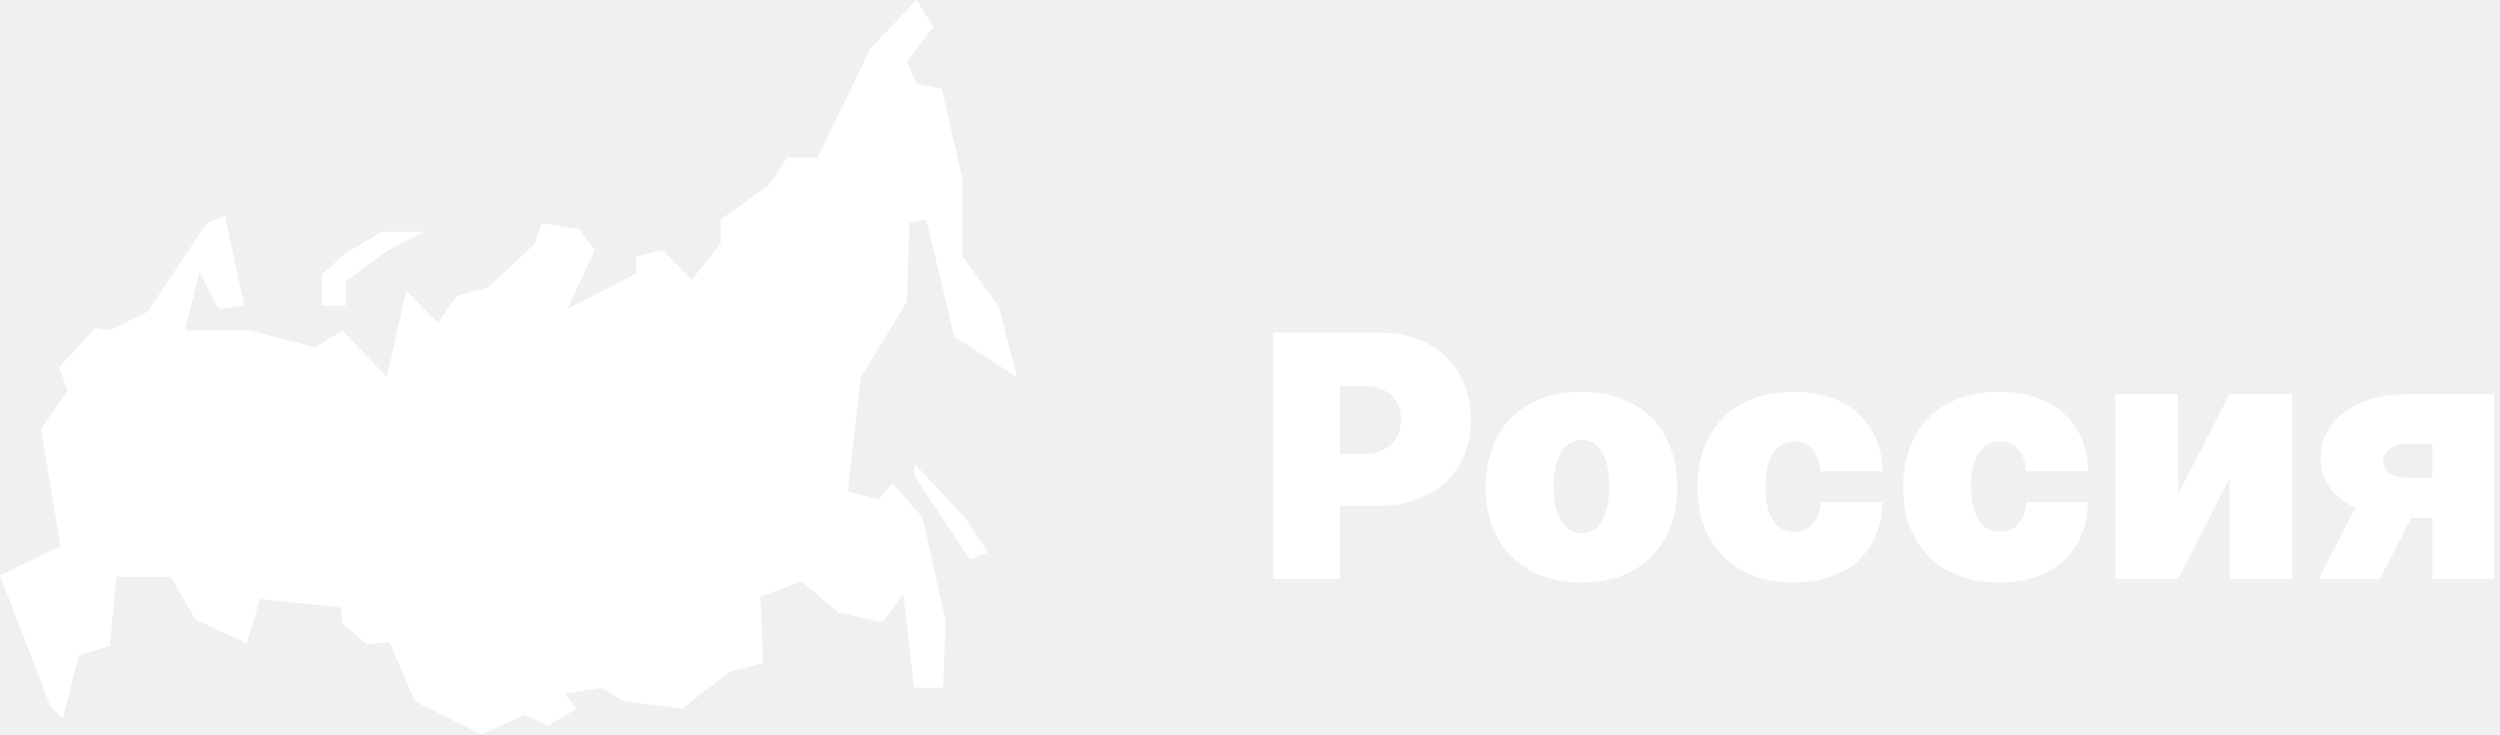
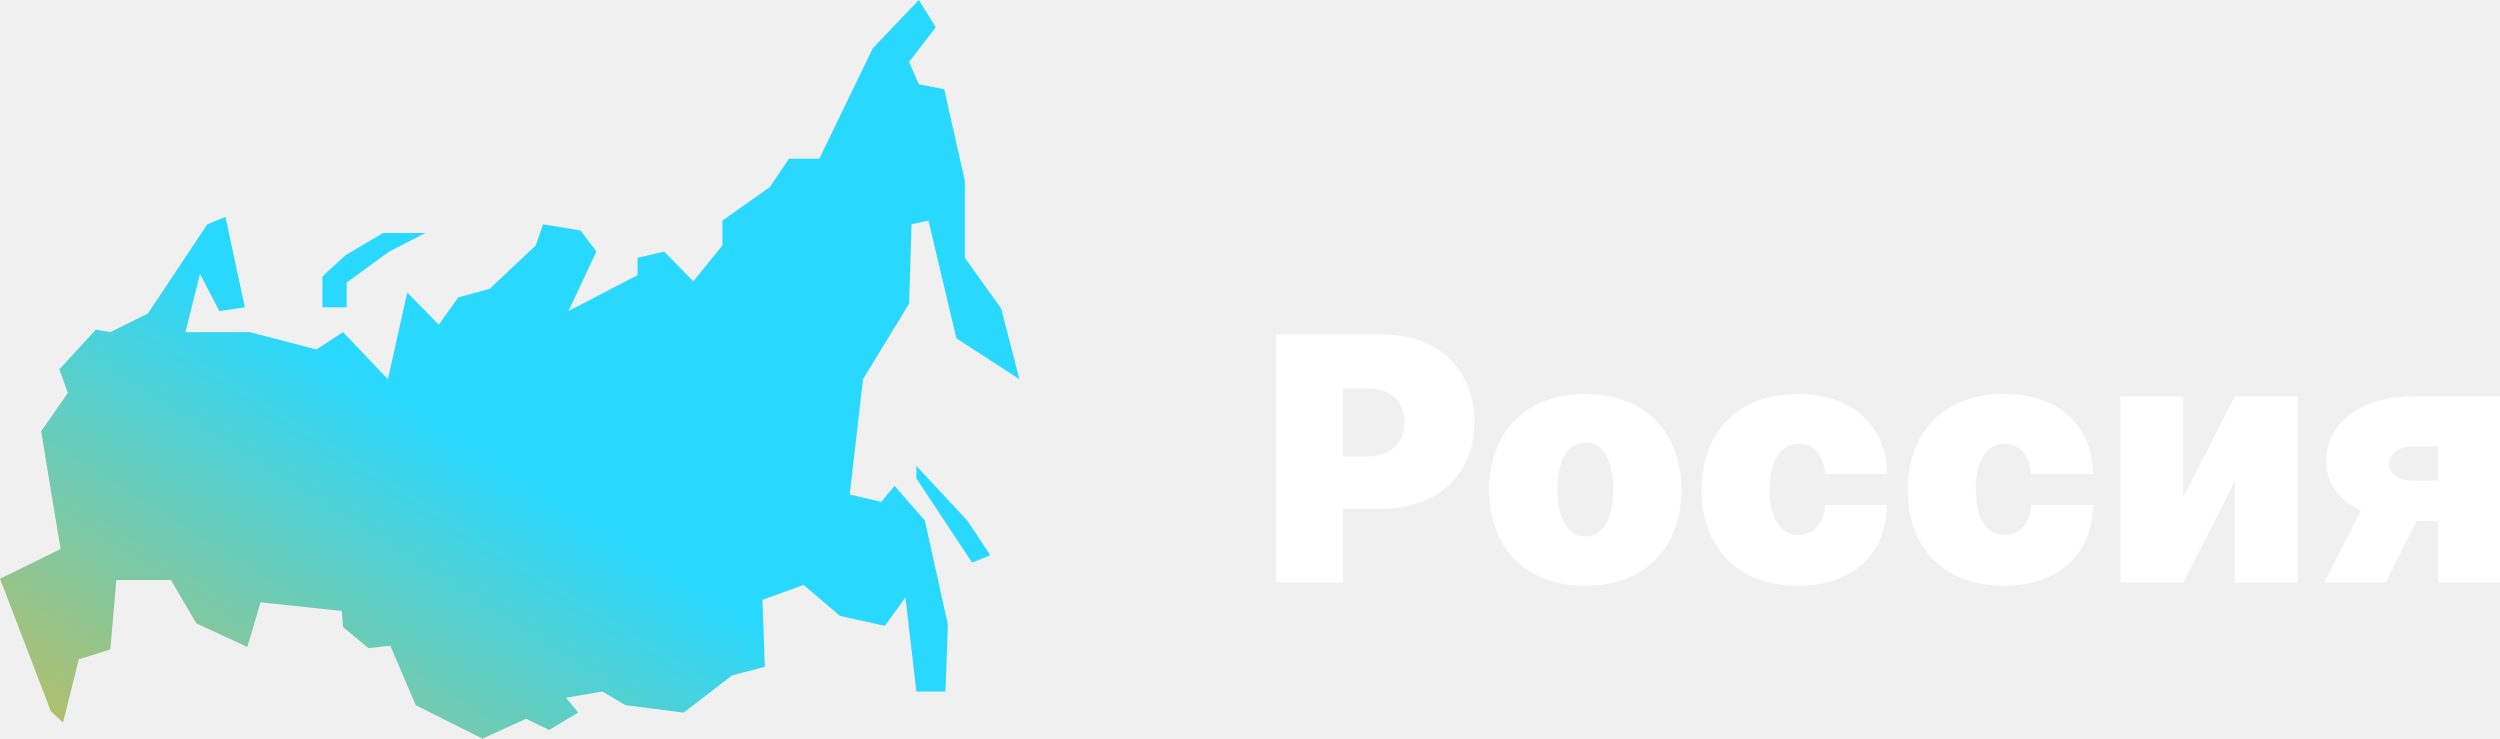
- <svg xmlns="http://www.w3.org/2000/svg" width="177" height="52" viewBox="0 0 177 52" fill="none">
-   <path d="M7.791 23.383L10.445 22.074L14.64 15.792L15.924 15.268L17.294 21.638L15.496 21.899L14.126 19.282L13.099 23.383H17.636L22.345 24.604L24.228 23.383L27.396 26.698L28.766 20.591L30.992 22.859L32.361 20.94L34.587 20.329L37.841 17.275L38.354 15.792L41.008 16.228L42.121 17.711L40.152 21.899L45.032 19.369V18.148L46.916 17.711L48.97 19.805L51.025 17.275V15.53L54.364 13.175L55.734 11.168H57.874L61.641 3.403L64.894 0L66.093 1.919L64.209 4.362L64.894 5.933L66.692 6.282L68.147 12.738V18.148L70.716 21.725L72 26.698L67.548 23.819L65.579 15.53L64.38 15.792L64.209 21.376L60.956 26.698L60.014 34.812L62.24 35.336L63.182 34.201L65.322 36.644L66.949 43.973L66.778 48.685H64.723L63.952 42.054L62.497 44.06L59.329 43.362L56.761 41.181L53.85 42.228L54.021 46.94L51.71 47.55L48.285 50.168L44.176 49.644L42.549 48.685L39.981 49.121L40.837 50.168L38.782 51.389L37.156 50.604L34.074 52L29.365 49.644L27.567 45.456L26.026 45.631L24.228 44.148L24.143 43.013L18.407 42.403L17.465 45.544L13.869 43.886L12.071 40.832H8.219L7.791 45.718L5.565 46.416L4.452 50.866L3.596 50.081L0 40.745L4.281 38.651L3.596 34.55L2.911 30.362L4.794 27.658L4.195 26L6.763 23.208L7.791 23.383ZM64.723 33.678L68.661 39.611L69.945 39.087L68.319 36.644L64.723 32.805V33.678ZM24.485 21.638V19.893L27.482 17.711L30.05 16.403H27.053L24.399 17.973L22.773 19.456V21.638H24.485Z" fill="white" />
-   <path d="M90.125 41H94.864V35.819H97.489C101.469 35.819 104.136 33.475 104.136 29.716C104.136 26 101.537 23.546 97.659 23.546H90.125V41ZM94.864 32.137V27.33H96.534C98.196 27.33 99.193 28.216 99.193 29.716C99.193 31.208 98.196 32.137 96.534 32.137H94.864Z" fill="white" />
-   <path d="M111.969 41.239C116.23 41.239 118.753 38.512 118.753 34.489C118.753 30.466 116.23 27.739 111.969 27.739C107.707 27.739 105.185 30.466 105.185 34.489C105.185 38.512 107.707 41.239 111.969 41.239ZM112.003 37.762C110.741 37.762 109.991 36.509 109.991 34.455C109.991 32.401 110.741 31.148 112.003 31.148C113.196 31.148 113.946 32.401 113.946 34.455C113.946 36.509 113.196 37.762 112.003 37.762Z" fill="white" />
-   <path d="M126.969 41.239C130.847 41.239 133.224 39.015 133.276 35.546H128.912C128.81 36.918 128.068 37.66 127.037 37.66C125.801 37.66 124.991 36.603 124.991 34.455C124.991 32.307 125.801 31.25 127.037 31.25C128.077 31.25 128.784 31.992 128.912 33.364H133.276C133.25 29.955 130.821 27.739 126.969 27.739C122.707 27.739 120.185 30.466 120.185 34.489C120.185 38.512 122.707 41.239 126.969 41.239Z" fill="white" />
-   <path d="M141.523 41.239C145.401 41.239 147.779 39.015 147.83 35.546H143.467C143.364 36.918 142.623 37.66 141.592 37.66C140.356 37.66 139.546 36.603 139.546 34.455C139.546 32.307 140.356 31.25 141.592 31.25C142.631 31.25 143.339 31.992 143.467 33.364H147.83C147.805 29.955 145.376 27.739 141.523 27.739C137.262 27.739 134.739 30.466 134.739 34.489C134.739 38.512 137.262 41.239 141.523 41.239Z" fill="white" />
-   <path d="M154.203 35V27.91H149.771V41H154.203L157.851 33.875V41H162.283V27.91H157.851L154.203 35Z" fill="white" />
-   <path d="M172.212 41H176.575V27.91H170.439C166.663 27.91 164.277 29.819 164.303 32.478C164.286 33.969 165.18 35.205 166.749 35.938L164.166 41H168.496L170.703 36.671H172.212V41ZM172.212 33.841H170.541C169.288 33.841 168.709 33.228 168.734 32.648C168.709 32.103 169.254 31.421 170.439 31.421H172.212V33.841Z" fill="white" />
+ <svg xmlns="http://www.w3.org/2000/svg" width="176" height="52" fill="none">
+   <path d="M89.832 41h4.723V35.82h2.616c3.967 0 6.626-2.344 6.626-6.103 0-3.716-2.591-6.17-6.456-6.17h-7.51V41zm4.723-8.863V27.33h1.665c1.656 0 2.65.886 2.65 2.386 0 1.492-.994 2.42-2.65 2.42h-1.665zM111.604 41.24c4.248 0 6.762-2.728 6.762-6.75 0-4.024-2.514-6.75-6.762-6.75-4.247 0-6.762 2.726-6.762 6.75 0 4.022 2.515 6.75 6.762 6.75zm.034-3.478c-1.257 0-2.005-1.253-2.005-3.307 0-2.054.748-3.307 2.005-3.307 1.189 0 1.937 1.253 1.937 3.307 0 2.054-.748 3.307-1.937 3.307zM126.555 41.24c3.865 0 6.236-2.225 6.287-5.694h-4.35c-.102 1.372-.841 2.114-1.869 2.114-1.232 0-2.039-1.057-2.039-3.205s.807-3.205 2.039-3.205c1.037 0 1.742.742 1.869 2.114h4.35c-.026-3.409-2.447-5.625-6.287-5.625-4.247 0-6.762 2.727-6.762 6.75s2.515 6.75 6.762 6.75zM141.063 41.24c3.865 0 6.235-2.225 6.286-5.694h-4.35c-.102 1.372-.841 2.114-1.869 2.114-1.231 0-2.038-1.057-2.038-3.205s.807-3.205 2.038-3.205c1.037 0 1.742.742 1.869 2.114h4.35c-.026-3.409-2.447-5.625-6.286-5.625-4.248 0-6.762 2.727-6.762 6.75s2.514 6.75 6.762 6.75zM153.701 35v-7.09h-4.417V41h4.417l3.636-7.125V41h4.417V27.91h-4.417L153.701 35zM171.651 41H176V27.91h-6.116c-3.763 0-6.142 1.909-6.117 4.568-.017 1.491.875 2.727 2.438 3.46L163.632 41h4.315l2.2-4.33h1.504V41zm0-7.159h-1.665c-1.249 0-1.827-.613-1.801-1.193-.026-.545.518-1.227 1.699-1.227h1.767v2.42z" fill="#fff" />
+   <path d="M7.765 23.383l2.646-1.31 4.181-6.281 1.28-.524 1.365 6.37-1.792.261-1.365-2.617-1.024 4.1h4.523l4.693 1.222 1.877-1.221 3.158 3.315 1.365-6.107 2.219 2.268 1.365-1.92 2.219-.61 3.242-3.054.512-1.483 2.646.436 1.11 1.483L40.02 21.9l4.864-2.53v-1.221l1.878-.437 2.048 2.094 2.048-2.53V15.53l3.328-2.355 1.365-2.007h2.133l3.755-7.765L64.683 0l1.194 1.92L64 4.361l.683 1.57 1.792.35 1.45 6.456v5.41l2.56 3.577 1.28 4.973-4.437-2.88-1.963-8.288-1.194.262-.17 5.584-3.244 5.322-.938 8.114 2.218.524.94-1.135 2.132 2.443 1.622 7.33-.17 4.71h-2.049l-.768-6.63-1.45 2.006-3.158-.698-2.56-2.18-2.901 1.046.17 4.712-2.304.61-3.413 2.618-4.096-.524-1.621-.96-2.56.437.853 1.047-2.048 1.221-1.621-.785L33.963 52l-4.694-2.356-1.792-4.188-1.536.175-1.792-1.483-.085-1.135-5.717-.61-.939 3.14-3.584-1.657-1.792-3.054h-3.84l-.427 4.886-2.218.698-1.11 4.45-.853-.785L0 40.745l4.267-2.094-.683-4.1-.683-4.189 1.878-2.704L4.18 26l2.56-2.792 1.024.175zm56.747 10.295l3.925 5.933 1.28-.524-1.62-2.443-3.585-3.839v.873zm-40.107-12.04v-1.745l2.987-2.182 2.56-1.308h-2.987l-2.645 1.57-1.621 1.483v2.182h1.706z" fill="url(#paint0_linear)" />
+   <defs>
+     <linearGradient id="paint0_linear" x1="30" y1="29" x2="5.5" y2="68" gradientUnits="userSpaceOnUse">
+       <stop stop-color="#28D8FF" />
+       <stop offset="1" stop-color="#E9B530" />
+     </linearGradient>
+   </defs>
</svg>
